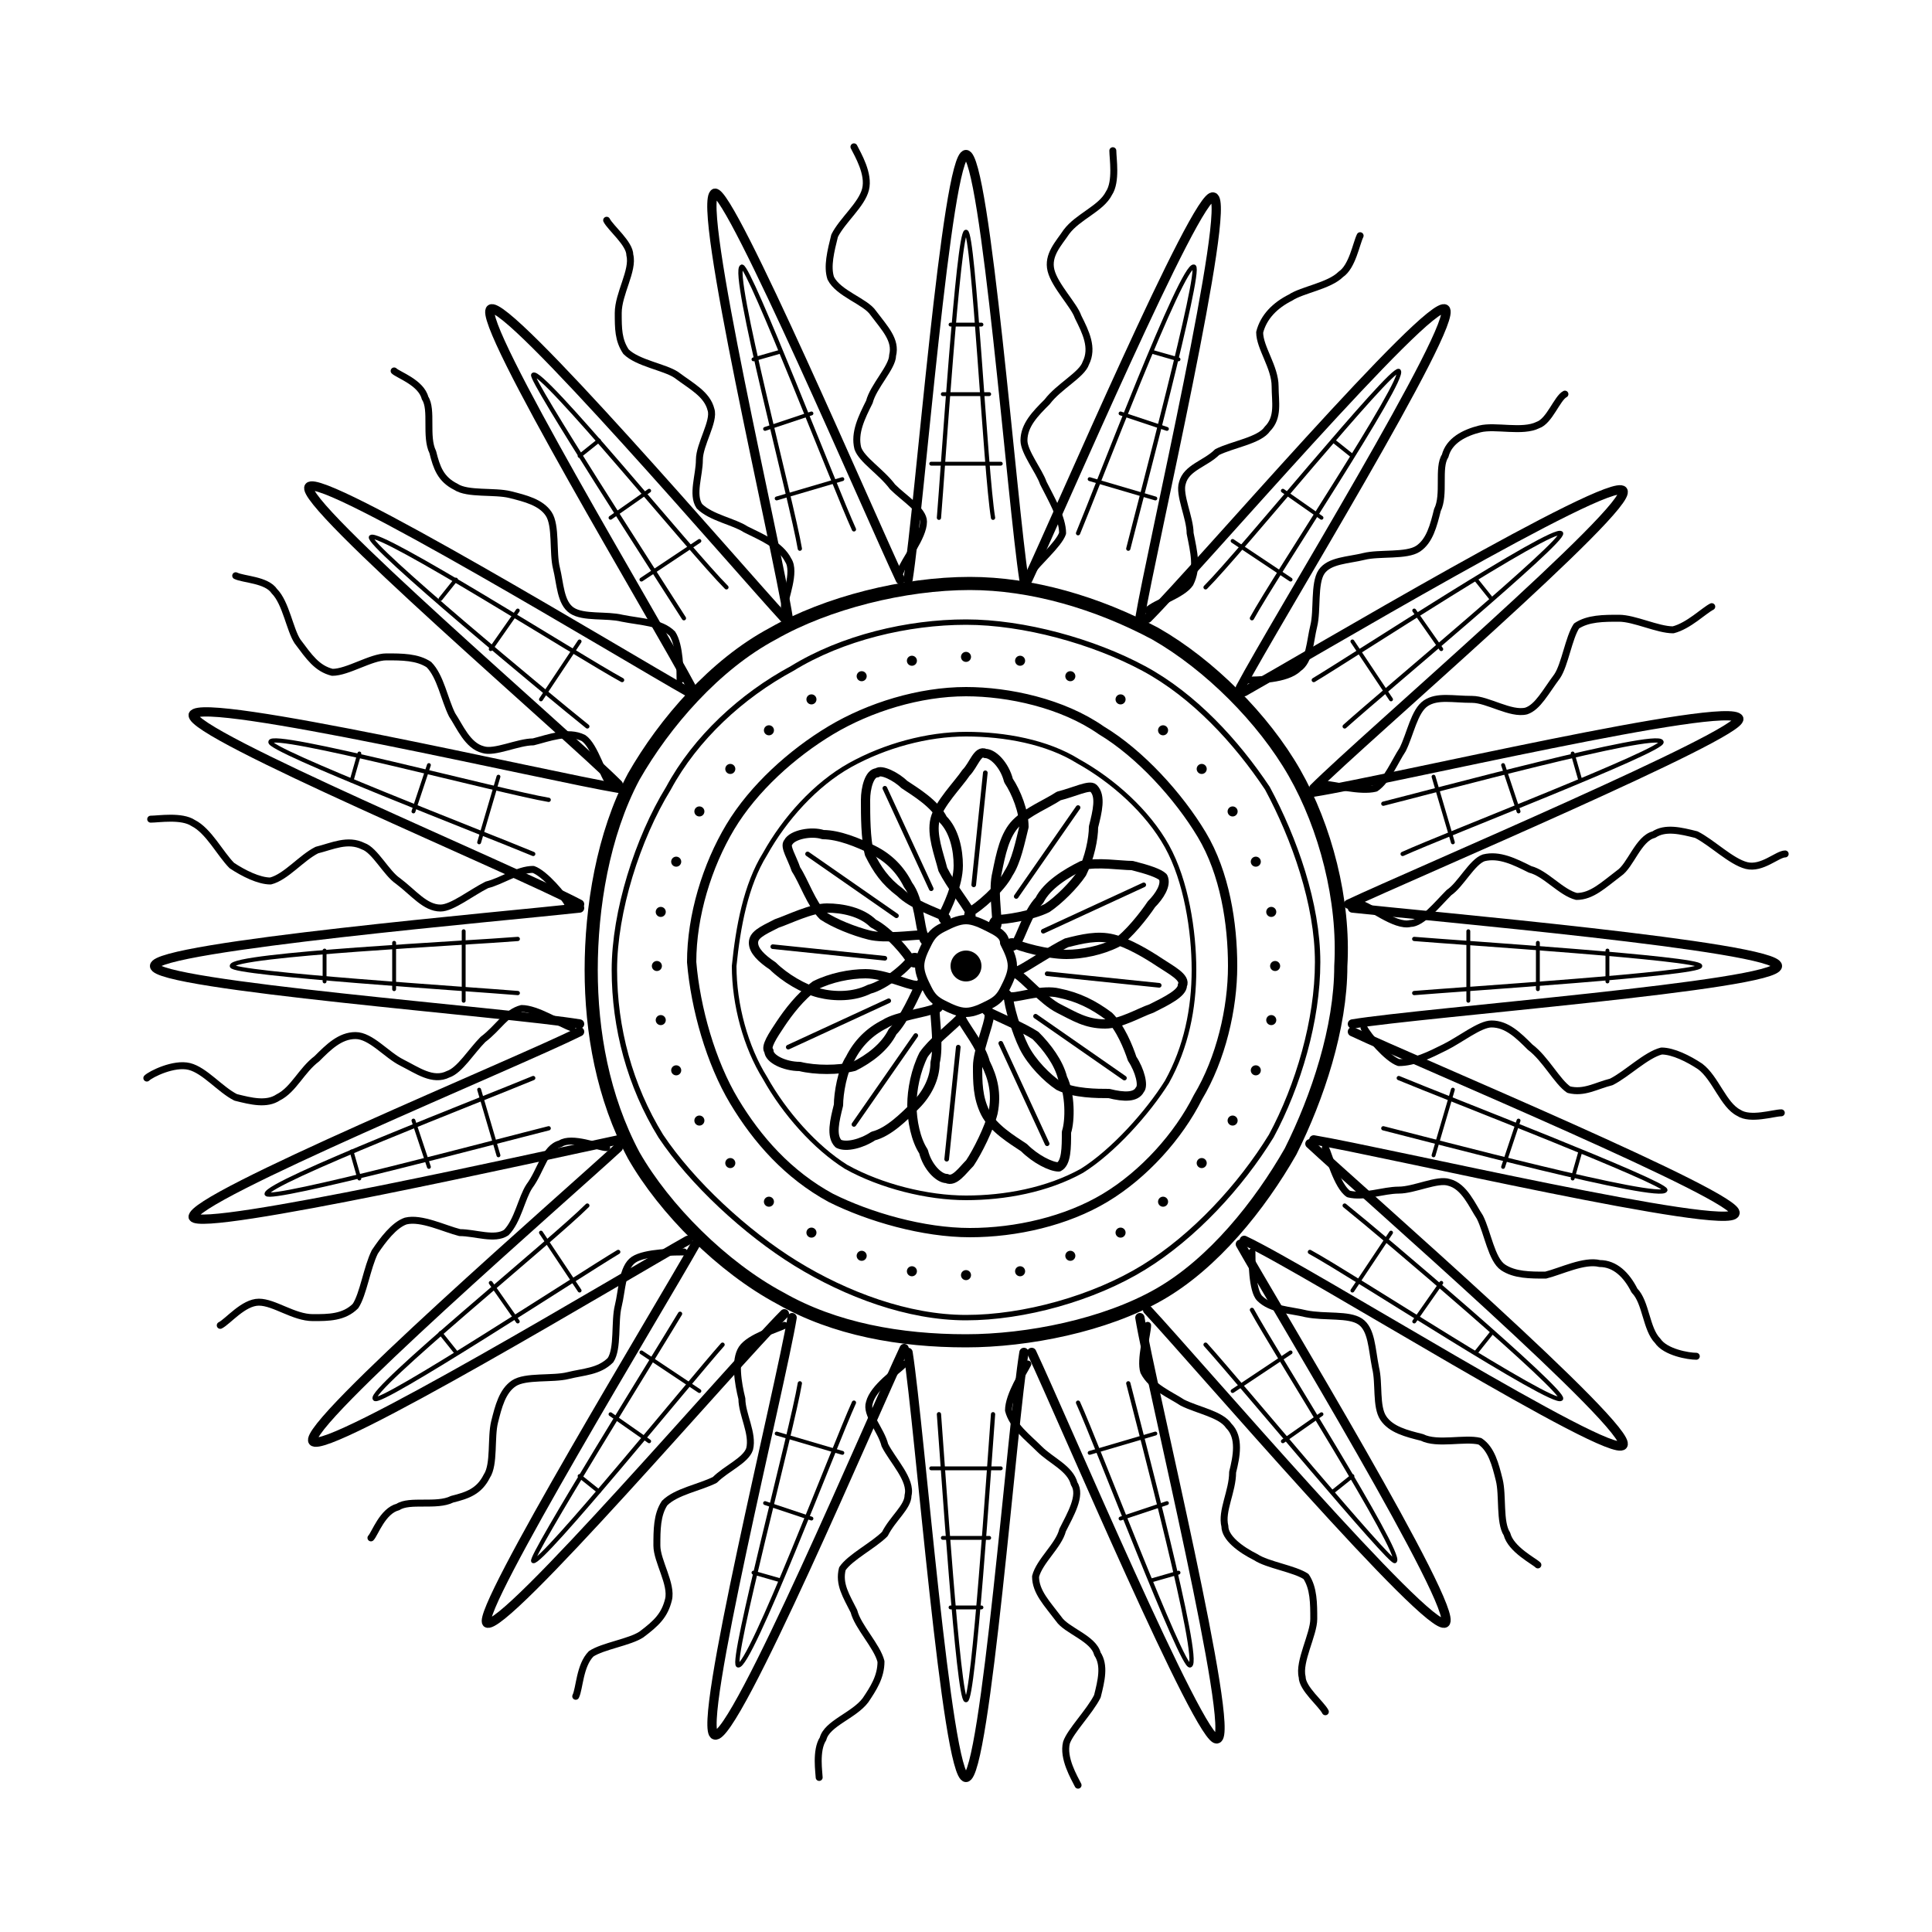
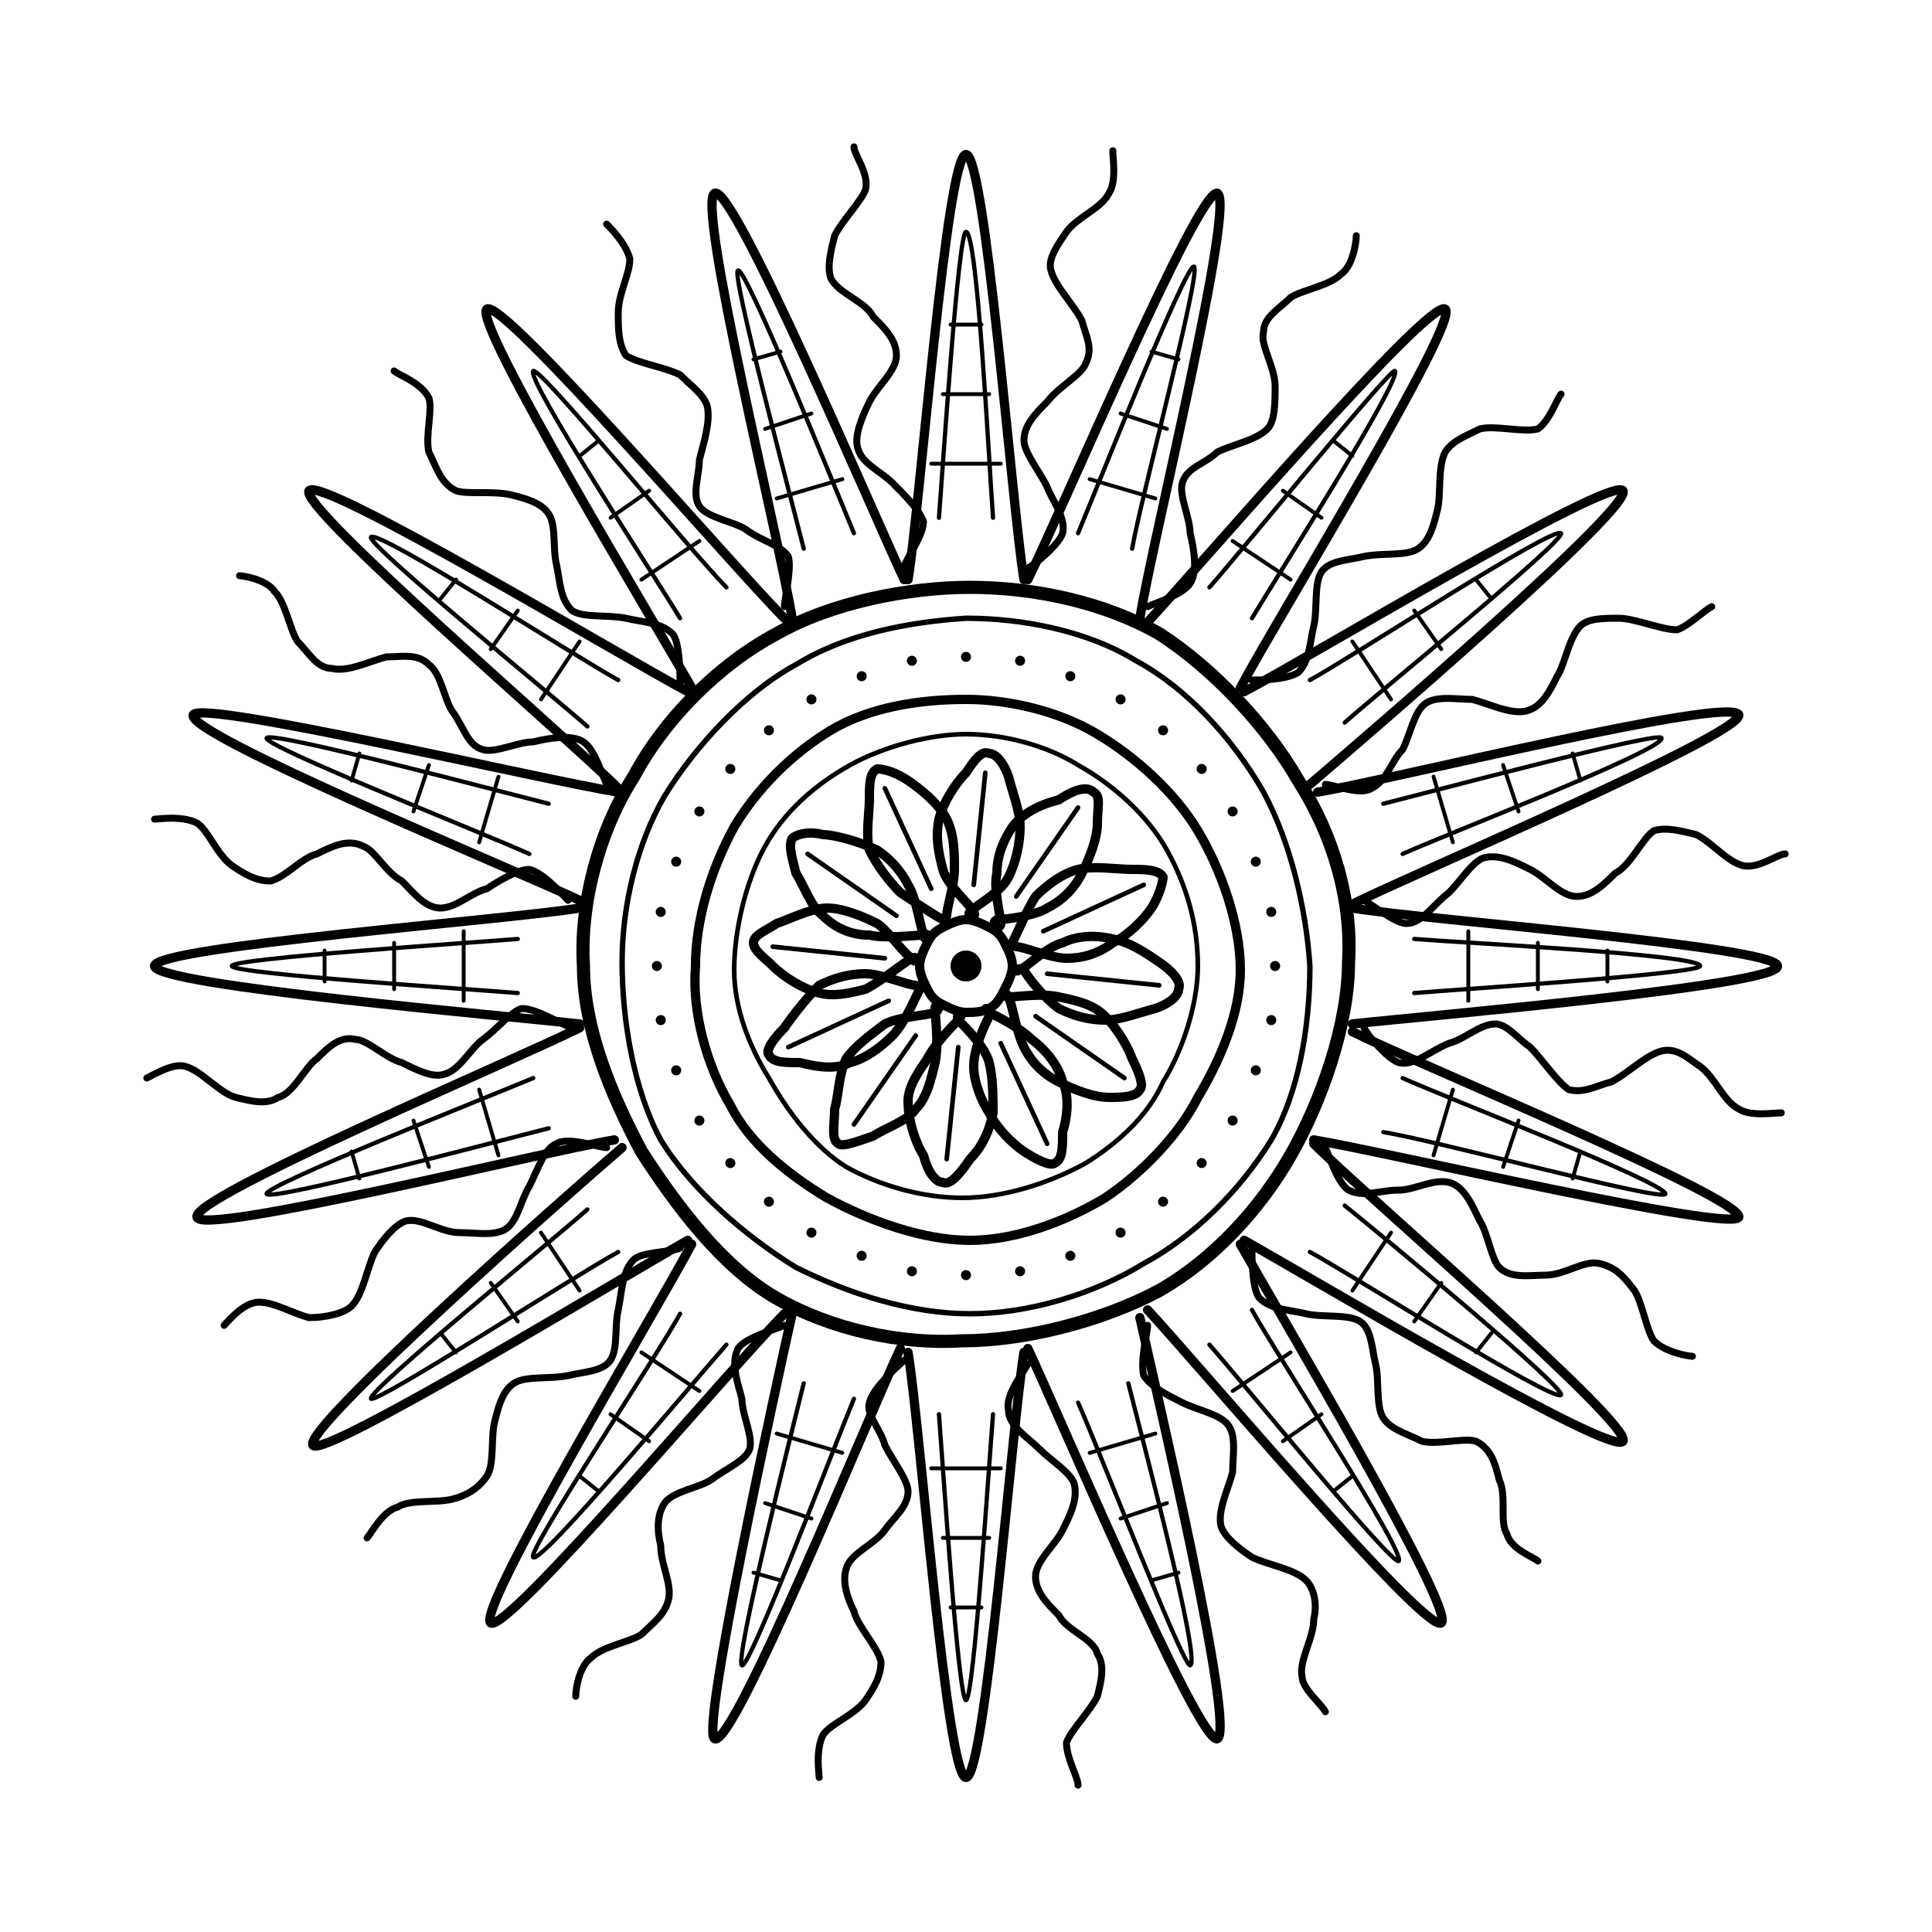
<svg xmlns="http://www.w3.org/2000/svg" viewBox="0 0 500 500" fill="none" stroke="currentColor" stroke-linecap="round" stroke-linejoin="round" aria-hidden="true" focusable="false">
-   <path d="M350 235C368 237 460 245 460 250C460 255 368 262 350 265" stroke-width="2.4" />
-   <path d="M366 243C378 244 440 248 440 250C440 252 378 256 366 257" stroke-width="1.1" />
+   <path d="M350 235C368 238 460 245 460 250C461 255 368 263 350 265" stroke-width="2.4" />
+   <path d="M366 243C378 244 440 247 440 250C440 252 378 256 366 257" stroke-width="1.1" />
  <line x1="380" y1="241" x2="380" y2="259" stroke-width="1" />
  <line x1="398" y1="244" x2="398" y2="256" stroke-width="1" />
  <line x1="416" y1="246" x2="416" y2="254" stroke-width="1" />
-   <path d="M353 266C354 268 359 274 362 275C366 275 370 273 374 271C378 269 383 265 386 265C390 265 393 268 396 271C400 274 403 280 406 282C410 283 413 281 417 280C421 278 426 273 430 272C433 272 437 274 440 276C444 279 446 286 450 288C453 290 459 288 461 288" stroke-width="1.8" />
-   <path d="M350 267C367 275 451 310 449 314C448 319 358 298 340 295" stroke-width="2.4" />
-   <path d="M362 279C374 284 431 306 431 308C430 311 370 295 358 292" stroke-width="1.1" />
+   <path d="M353 266C354 268 359 274 362 275C366 276 370 272 375 270C379 269 383 265 387 265C390 265 393 269 396 271C399 274 403 280 406 282C410 283 413 281 417 280C421 278 426 273 430 272C434 271 437 274 440 276C444 279 446 285 450 287C453 289 459 288 461 288" stroke-width="1.8" />
+   <path d="M350 267C366 275 451 310 450 315C448 319 358 298 340 295" stroke-width="2.4" />
+   <path d="M363 279C374 284 431 306 431 309C430 311 371 295 358 293" stroke-width="1.1" />
  <line x1="376" y1="282" x2="371" y2="299" stroke-width="1" />
  <line x1="393" y1="290" x2="389" y2="302" stroke-width="1" />
  <line x1="409" y1="298" x2="407" y2="305" stroke-width="1" />
-   <path d="M343 297C344 299 346 307 349 309C353 310 358 308 362 308C366 308 372 305 375 306C379 307 381 312 383 315C385 319 386 326 389 328C392 330 396 330 400 330C404 329 410 326 414 327C418 327 421 330 423 334C426 337 426 344 429 347C431 350 437 351 439 351" stroke-width="1.8" />
-   <path d="M339 296C353 309 423 370 420 374C417 378 339 329 322 321" stroke-width="2.4" />
-   <path d="M348 312C358 320 405 360 404 362C402 364 350 330 339 324" stroke-width="1.1" />
+   <path d="M343 297C344 299 346 306 349 308C353 310 357 308 362 308C366 308 371 305 375 306C379 307 381 312 383 316C385 319 386 326 388 328C391 331 396 330 400 330C405 330 410 326 414 327C418 328 420 330 423 334C425 337 426 344 428 347C431 350 437 351 438 351" stroke-width="1.8" />
+   <path d="M340 296C353 309 423 369 420 373C417 377 338 330 322 321" stroke-width="2.4" />
+   <path d="M348 312C358 320 405 359 404 361C402 363 350 330 339 324" stroke-width="1.1" />
  <line x1="360" y1="319" x2="350" y2="334" stroke-width="1" />
  <line x1="373" y1="332" x2="366" y2="342" stroke-width="1" />
  <line x1="386" y1="345" x2="382" y2="350" stroke-width="1" />
-   <path d="M324 324C324 326 324 334 326 336C329 339 334 339 338 340C343 341 349 340 352 342C355 344 355 349 356 354C357 358 356 364 358 367C360 370 364 371 368 372C372 374 379 372 383 373C386 375 387 379 388 383C389 387 388 394 390 397C391 401 397 404 398 405" stroke-width="1.8" />
-   <path d="M321 322C330 338 378 417 374 420C370 423 310 353 297 339" stroke-width="2.4" />
-   <path d="M324 339C330 350 363 402 361 404C360 405 321 358 312 348" stroke-width="1.1" />
+   <path d="M324 323C324 325 324 334 326 336C329 339 334 339 338 340C342 341 349 340 352 342C355 344 355 349 356 353C357 357 356 364 358 367C360 370 364 371 368 373C372 374 379 372 382 373C386 375 387 379 388 383C390 387 388 394 390 397C391 401 397 403 398 404" stroke-width="1.8" />
+   <path d="M321 322C330 338 377 417 373 420C369 423 310 353 297 339" stroke-width="2.4" />
+   <path d="M324 339C330 350 364 402 362 404C360 405 321 357 313 348" stroke-width="1.1" />
  <line x1="334" y1="350" x2="319" y2="360" stroke-width="1" />
  <line x1="342" y1="366" x2="332" y2="373" stroke-width="1" />
  <line x1="350" y1="382" x2="345" y2="386" stroke-width="1" />
-   <path d="M297 343C297 345 295 352 296 355C298 359 303 361 306 363C310 365 316 366 318 369C321 372 320 377 319 381C319 386 316 391 317 395C317 398 321 401 325 403C328 405 335 406 338 408C340 411 340 415 340 419C340 423 336 430 337 434C337 437 342 441 343 443" stroke-width="1.8" />
-   <path d="M295 341C298 359 320 449 315 450C311 452 275 367 267 350" stroke-width="2.4" />
-   <path d="M292 358C295 370 311 430 308 431C306 432 284 374 279 363" stroke-width="1.1" />
+   <path d="M297 343C297 345 295 352 296 356C298 359 302 361 306 363C310 365 316 366 318 369C320 372 319 377 319 381C318 385 315 391 316 395C317 398 321 401 324 403C328 405 335 406 338 409C340 411 341 415 340 419C340 424 336 430 337 434C337 437 342 441 343 443" stroke-width="1.8" />
+   <path d="M295 341C299 359 320 448 315 450C310 451 274 366 266 349" stroke-width="2.4" />
+   <path d="M292 358C295 370 311 430 308 431C306 431 284 374 279 363" stroke-width="1.1" />
  <line x1="299" y1="371" x2="282" y2="376" stroke-width="1" />
  <line x1="302" y1="389" x2="290" y2="393" stroke-width="1" />
  <line x1="305" y1="407" x2="298" y2="409" stroke-width="1" />
-   <path d="M266 353C265 355 261 361 261 365C262 369 266 372 269 375C272 378 277 380 278 384C280 387 277 392 275 396C274 400 269 404 268 408C268 412 271 415 274 419C276 422 283 424 284 428C286 431 285 435 284 439C282 443 277 448 276 451C275 455 278 460 279 462" stroke-width="1.8" />
-   <path d="M265 350C262 368 255 460 250 460C245 460 238 369 235 350" stroke-width="2.4" />
-   <path d="M257 366C256 379 252 440 250 440C248 440 244 379 243 366" stroke-width="1.1" />
+   <path d="M266 353C265 355 260 361 261 365C261 369 266 372 269 375C272 378 277 381 278 384C279 388 277 392 275 396C273 400 268 404 268 408C268 412 271 415 274 418C276 422 283 424 284 428C286 431 285 435 284 439C282 443 277 448 276 451C276 455 279 460 279 462" stroke-width="1.8" />
+   <path d="M265 350C262 368 255 460 250 460C245 460 238 368 235 350" stroke-width="2.4" />
+   <path d="M257 366C256 378 252 440 250 440C248 440 244 379 243 366" stroke-width="1.1" />
  <line x1="259" y1="380" x2="241" y2="380" stroke-width="1" />
  <line x1="256" y1="398" x2="244" y2="398" stroke-width="1" />
  <line x1="254" y1="416" x2="246" y2="416" stroke-width="1" />
-   <path d="M234 353C232 355 226 359 225 363C224 366 228 370 229 374C231 378 236 383 235 387C235 390 231 393 229 397C226 400 220 403 218 406C217 410 219 413 221 417C222 421 227 426 228 430C228 434 226 437 224 440C221 444 214 446 213 450C211 453 212 459 212 460" stroke-width="1.8" />
-   <path d="M234 349C226 366 190 451 185 449C180 448 202 359 205 341" stroke-width="2.4" />
-   <path d="M221 363C216 374 194 432 191 431C189 430 205 370 207 358" stroke-width="1.1" />
+   <path d="M234 352C232 354 226 359 225 363C224 366 228 370 229 374C231 378 235 383 235 386C235 390 231 393 229 396C226 400 220 402 219 406C218 409 219 413 221 417C222 421 227 426 228 430C228 434 226 437 224 440C221 444 215 446 213 449C211 453 212 459 212 460" stroke-width="1.8" />
+   <path d="M233 349C225 366 190 452 185 450C181 449 201 358 205 340" stroke-width="2.4" />
+   <path d="M221 362C216 374 194 432 192 431C190 430 205 370 208 358" stroke-width="1.1" />
  <line x1="218" y1="376" x2="201" y2="371" stroke-width="1" />
  <line x1="210" y1="393" x2="198" y2="389" stroke-width="1" />
  <line x1="202" y1="409" x2="195" y2="407" stroke-width="1" />
-   <path d="M203 343C201 344 194 346 192 349C190 352 191 358 192 362C192 366 195 371 194 375C193 378 188 380 185 383C181 385 175 386 172 389C170 392 170 396 170 400C170 404 174 410 173 414C172 418 170 420 166 423C163 425 156 426 153 428C150 431 150 437 149 439" stroke-width="1.8" />
-   <path d="M203 340C190 353 130 423 126 420C123 417 171 338 180 322" stroke-width="2.4" />
-   <path d="M187 348C179 357 140 405 138 404C137 403 170 350 176 340" stroke-width="1.1" />
+   <path d="M203 343C201 344 193 346 191 349C189 353 191 358 192 362C192 366 195 372 194 375C193 378 188 380 184 383C181 385 174 386 172 389C170 392 170 396 171 400C171 405 174 410 173 414C172 418 169 420 166 423C163 425 156 426 153 429C150 431 149 437 149 439" stroke-width="1.8" />
+   <path d="M203 340C190 353 131 423 127 420C123 417 170 339 179 322" stroke-width="2.4" />
+   <path d="M188 348C180 357 140 405 138 403C136 402 170 351 176 340" stroke-width="1.1" />
  <line x1="181" y1="360" x2="166" y2="350" stroke-width="1" />
  <line x1="168" y1="373" x2="158" y2="366" stroke-width="1" />
  <line x1="155" y1="386" x2="150" y2="382" stroke-width="1" />
-   <path d="M177 324C175 324 167 324 164 326C161 328 161 334 160 338C159 342 160 349 158 352C155 355 151 355 147 356C143 357 136 356 133 358C130 360 129 364 128 368C127 372 128 379 126 382C124 386 121 387 117 388C113 390 106 388 103 390C99 391 97 397 96 398" stroke-width="1.8" />
-   <path d="M178 321C162 330 84 377 81 373C78 369 147 309 160 297" stroke-width="2.4" />
-   <path d="M160 324C150 330 98 364 97 362C95 360 143 321 152 312" stroke-width="1.1" />
+   <path d="M176 323C174 324 166 324 164 326C161 329 161 334 160 339C159 343 160 349 158 352C156 355 151 355 147 356C142 357 136 356 133 358C130 360 129 364 128 368C127 372 128 379 126 382C124 385 121 387 117 388C113 389 106 388 103 390C99 391 96 397 95 398" stroke-width="1.8" />
+   <path d="M178 321C162 330 83 378 81 374C78 370 147 309 161 297" stroke-width="2.4" />
+   <path d="M160 324C149 330 98 363 96 362C95 360 143 321 152 313" stroke-width="1.1" />
  <line x1="150" y1="334" x2="140" y2="319" stroke-width="1" />
  <line x1="134" y1="342" x2="127" y2="332" stroke-width="1" />
  <line x1="118" y1="350" x2="114" y2="345" stroke-width="1" />
-   <path d="M157 297C155 297 148 294 145 296C141 297 140 303 137 307C135 310 134 316 131 319C128 321 123 319 119 319C115 318 109 315 105 316C102 317 99 321 97 324C95 328 94 335 92 338C89 341 85 341 81 341C76 341 71 337 67 337C63 337 59 342 57 343" stroke-width="1.8" />
-   <path d="M160 295C141 299 52 319 50 315C49 310 134 275 150 267" stroke-width="2.4" />
-   <path d="M142 292C130 295 70 311 69 309C69 306 126 284 138 279" stroke-width="1.1" />
+   <path d="M157 297C155 297 147 294 144 296C141 297 139 303 137 307C135 310 134 316 131 318C128 320 123 319 119 319C114 319 109 315 105 316C102 317 99 321 97 324C95 328 94 335 91 338C89 340 84 341 80 341C76 340 71 337 67 337C63 337 59 342 58 343" stroke-width="1.8" />
+   <path d="M159 295C141 298 52 320 51 315C49 310 134 274 150 266" stroke-width="2.4" />
+   <path d="M142 292C130 295 70 311 69 309C68 307 126 284 138 279" stroke-width="1.1" />
  <line x1="129" y1="299" x2="124" y2="282" stroke-width="1" />
  <line x1="111" y1="302" x2="107" y2="290" stroke-width="1" />
  <line x1="93" y1="305" x2="91" y2="298" stroke-width="1" />
-   <path d="M148 266C145 265 139 261 135 261C131 262 129 266 125 269C122 272 119 277 116 278C112 280 108 277 104 275C100 273 96 268 92 268C88 268 85 271 82 274C78 277 76 282 72 284C69 286 65 285 61 284C57 282 53 277 49 276C45 275 39 278 38 279" stroke-width="1.8" />
-   <path d="M150 265C132 262 40 255 40 250C40 245 132 237 150 235" stroke-width="2.4" />
-   <path d="M134 257C122 256 60 252 60 250C60 247 122 244 134 243" stroke-width="1.1" />
+   <path d="M148 266C145 265 139 261 135 261C132 262 129 266 125 269C122 271 119 277 115 278C112 279 108 277 104 275C100 274 95 269 92 269C88 268 85 271 82 274C79 276 76 283 72 284C69 286 65 285 61 284C57 283 52 277 48 276C45 275 40 278 38 279" stroke-width="1.8" />
+   <path d="M150 265C132 263 40 255 40 250C40 245 132 238 150 235" stroke-width="2.4" />
+   <path d="M134 257C122 256 60 252 60 250C60 248 122 244 134 243" stroke-width="1.1" />
  <line x1="120" y1="259" x2="120" y2="241" stroke-width="1" />
  <line x1="102" y1="256" x2="102" y2="244" stroke-width="1" />
  <line x1="84" y1="254" x2="84" y2="246" stroke-width="1" />
-   <path d="M147 234C146 232 141 226 138 225C134 225 130 228 126 229C122 231 117 235 114 235C110 235 107 231 103 228C100 226 97 220 94 219C90 217 86 219 82 220C78 222 74 227 70 228C67 228 63 226 60 224C57 221 54 215 50 213C47 211 41 212 39 212" stroke-width="1.8" />
-   <path d="M150 234C133 225 49 190 50 185C52 180 142 201 160 204" stroke-width="2.4" />
-   <path d="M138 221C126 216 69 194 70 192C70 189 130 205 142 207" stroke-width="1.1" />
+   <path d="M147 233C146 232 141 226 137 225C134 225 129 228 126 230C122 231 118 235 114 235C110 235 107 231 104 228C100 226 97 220 94 219C90 217 86 219 82 221C78 222 74 227 70 228C66 228 63 226 60 224C56 221 54 215 51 213C47 211 41 212 40 212" stroke-width="1.8" />
+   <path d="M150 233C133 225 48 190 50 185C52 181 141 202 160 205" stroke-width="2.4" />
+   <path d="M137 221C126 216 68 193 69 191C70 189 130 205 142 208" stroke-width="1.1" />
  <line x1="124" y1="218" x2="129" y2="201" stroke-width="1" />
  <line x1="107" y1="210" x2="111" y2="198" stroke-width="1" />
  <line x1="91" y1="202" x2="93" y2="195" stroke-width="1" />
-   <path d="M158 203C156 201 154 193 151 191C147 189 142 191 138 192C134 192 128 195 125 194C121 193 119 188 117 185C115 181 114 175 111 172C108 170 104 170 100 170C96 170 90 174 86 174C82 173 80 170 77 166C75 163 74 156 71 153C69 150 63 150 61 149" stroke-width="1.8" />
-   <path d="M160 203C147 190 77 130 80 126C83 122 162 170 178 179" stroke-width="2.4" />
-   <path d="M152 188C142 180 95 141 96 139C98 137 150 170 161 176" stroke-width="1.1" />
+   <path d="M157 203C156 201 154 194 151 192C148 190 142 191 138 192C134 192 128 195 125 194C121 193 120 188 117 184C115 181 114 174 111 172C108 169 104 170 100 170C96 171 90 174 86 173C82 173 80 169 77 166C75 163 74 156 71 153C69 150 63 149 62 149" stroke-width="1.8" />
+   <path d="M160 204C147 191 77 131 80 127C83 123 161 170 178 179" stroke-width="2.4" />
+   <path d="M152 188C143 180 95 141 96 139C98 137 149 170 160 176" stroke-width="1.1" />
  <line x1="140" y1="181" x2="150" y2="166" stroke-width="1" />
  <line x1="127" y1="168" x2="134" y2="158" stroke-width="1" />
  <line x1="114" y1="155" x2="118" y2="150" stroke-width="1" />
-   <path d="M176 176C176 174 176 167 174 164C171 161 166 161 161 160C157 159 151 160 148 158C145 156 145 151 144 147C143 143 144 136 142 133C140 130 136 129 132 128C128 127 121 128 118 126C114 124 113 121 112 117C110 113 112 106 110 103C109 99 103 97 102 96" stroke-width="1.8" />
-   <path d="M179 178C170 161 123 83 127 80C131 77 191 147 203 160" stroke-width="2.4" />
-   <path d="M177 160C170 149 137 98 138 97C140 95 179 143 188 152" stroke-width="1.1" />
+   <path d="M176 177C176 175 176 166 174 164C171 161 166 161 162 160C157 159 151 160 148 158C145 155 145 151 144 146C143 142 144 136 142 133C140 130 136 129 132 128C127 127 121 128 118 127C114 125 113 121 111 117C110 113 112 106 111 103C109 99 103 97 102 96" stroke-width="1.8" />
+   <path d="M179 178C170 162 122 83 126 80C130 77 190 147 203 160" stroke-width="2.4" />
+   <path d="M176 160C170 150 136 98 138 96C140 95 179 143 188 152" stroke-width="1.1" />
  <line x1="166" y1="150" x2="181" y2="140" stroke-width="1" />
  <line x1="158" y1="134" x2="168" y2="127" stroke-width="1" />
  <line x1="150" y1="118" x2="155" y2="114" stroke-width="1" />
-   <path d="M203 157C203 155 206 148 204 145C202 141 197 139 193 137C190 135 184 134 181 131C179 128 181 123 181 119C181 115 185 109 184 106C183 102 179 100 175 97C172 95 165 94 162 91C160 88 160 85 160 81C160 76 164 70 163 66C163 63 158 59 157 57" stroke-width="1.8" />
-   <path d="M204 160C201 141 180 52 185 50C189 49 225 133 233 150" stroke-width="2.4" />
-   <path d="M207 142C205 130 189 70 192 69C194 69 216 126 221 137" stroke-width="1.1" />
+   <path d="M203 157C203 155 205 147 204 144C202 141 197 140 193 137C190 135 183 134 181 131C179 128 181 123 181 119C182 115 184 109 183 105C182 102 179 100 176 97C172 95 165 94 162 92C160 89 160 85 160 81C160 76 163 71 163 67C162 63 158 59 157 58" stroke-width="1.8" />
+   <path d="M205 160C202 141 180 52 185 50C190 48 226 133 234 150" stroke-width="2.4" />
+   <path d="M208 142C205 130 189 70 191 70C193 69 216 126 221 138" stroke-width="1.1" />
  <line x1="201" y1="129" x2="218" y2="124" stroke-width="1" />
  <line x1="198" y1="111" x2="210" y2="107" stroke-width="1" />
  <line x1="195" y1="93" x2="202" y2="91" stroke-width="1" />
-   <path d="M233 148C234 145 239 139 239 135C239 132 234 129 231 126C228 122 223 119 222 116C221 112 223 108 225 104C226 100 231 95 231 92C232 88 229 85 226 81C224 78 217 76 215 72C214 69 215 65 216 61C218 57 223 53 224 49C225 45 222 40 221 38" stroke-width="1.8" />
-   <path d="M235 150C238 131 245 40 250 40C255 40 262 131 265 150" stroke-width="2.4" />
-   <path d="M243 134C244 122 248 60 250 60C252 60 255 122 257 134" stroke-width="1.1" />
+   <path d="M234 147C234 145 239 139 239 135C238 132 234 128 231 125C228 122 223 120 222 116C221 113 223 108 225 104C227 100 232 96 232 92C232 88 229 85 226 82C224 78 217 76 215 72C214 69 215 65 216 61C218 57 223 52 224 49C225 45 221 40 221 38" stroke-width="1.8" />
+   <path d="M235 150C238 132 245 40 250 40C255 40 262 132 265 150" stroke-width="2.4" />
+   <path d="M243 134C244 121 248 60 250 60C253 60 256 121 257 134" stroke-width="1.1" />
  <line x1="241" y1="120" x2="259" y2="120" stroke-width="1" />
  <line x1="244" y1="102" x2="256" y2="102" stroke-width="1" />
  <line x1="246" y1="84" x2="254" y2="84" stroke-width="1" />
-   <path d="M267 148C268 146 274 141 275 138C275 134 272 129 270 125C269 122 265 117 265 114C265 110 268 107 271 104C274 100 280 97 281 94C283 90 281 86 279 82C278 79 273 74 272 70C271 66 274 63 276 60C279 56 285 54 287 50C289 47 288 41 288 39" stroke-width="1.8" />
-   <path d="M266 150C274 133 310 49 314 51C319 52 298 142 295 160" stroke-width="2.4" />
-   <path d="M279 138C284 126 306 68 309 69C311 70 295 130 292 142" stroke-width="1.1" />
+   <path d="M266 147C268 146 274 141 275 138C276 134 272 129 271 126C269 122 265 117 265 114C265 110 268 107 271 104C274 100 280 97 281 94C283 90 281 87 280 83C278 79 273 74 272 70C271 67 274 63 276 60C279 56 285 54 287 50C289 47 288 41 288 39" stroke-width="1.8" />
+   <path d="M266 150C274 134 310 49 315 50C320 52 298 141 295 160" stroke-width="2.4" />
+   <path d="M279 138C284 126 307 68 309 69C311 70 295 130 293 142" stroke-width="1.1" />
  <line x1="282" y1="124" x2="299" y2="129" stroke-width="1" />
  <line x1="290" y1="107" x2="302" y2="111" stroke-width="1" />
  <line x1="298" y1="91" x2="305" y2="93" stroke-width="1" />
-   <path d="M297 158C299 156 306 154 308 151C310 147 309 143 308 138C308 134 305 128 306 125C307 121 312 120 315 117C319 115 326 114 328 111C331 108 330 104 330 100C330 95 326 90 326 86C327 82 330 79 334 77C337 75 344 74 347 71C350 69 351 63 352 61" stroke-width="1.8" />
-   <path d="M297 160C310 147 370 77 374 80C378 83 330 161 321 178" stroke-width="2.4" />
-   <path d="M312 152C321 143 360 95 362 96C364 98 330 149 324 160" stroke-width="1.1" />
+   <path d="M297 157C299 156 306 154 308 151C310 148 309 142 308 138C308 134 305 128 306 125C307 121 312 120 315 117C319 115 325 114 328 111C330 109 330 104 330 100C330 95 326 89 327 86C327 82 331 80 334 77C337 75 344 74 347 71C350 69 351 63 351 61" stroke-width="1.8" />
+   <path d="M297 161C310 147 370 77 374 80C378 83 330 161 321 178" stroke-width="2.4" />
+   <path d="M313 152C321 143 360 95 361 96C363 98 330 150 324 160" stroke-width="1.1" />
  <line x1="319" y1="140" x2="334" y2="150" stroke-width="1" />
  <line x1="332" y1="127" x2="342" y2="134" stroke-width="1" />
  <line x1="345" y1="114" x2="350" y2="118" stroke-width="1" />
-   <path d="M323 176C325 176 333 176 336 173C339 171 339 166 340 162C341 158 340 151 342 148C344 145 349 145 353 144C357 143 364 144 367 142C370 140 371 136 372 132C374 128 372 121 374 118C375 114 379 112 383 111C387 110 394 112 398 110C401 109 403 103 405 102" stroke-width="1.8" />
-   <path d="M322 179C338 170 417 123 420 127C423 131 353 191 340 204" stroke-width="2.4" />
-   <path d="M340 176C350 170 402 136 404 138C405 140 358 179 348 188" stroke-width="1.1" />
+   <path d="M324 176C326 176 333 176 336 174C339 171 339 166 340 162C341 158 340 151 342 148C344 145 349 145 353 144C358 143 364 144 367 142C370 140 371 136 372 132C373 128 372 121 374 117C376 114 379 113 383 111C387 110 394 112 398 111C401 109 403 103 404 102" stroke-width="1.8" />
+   <path d="M322 179C339 170 417 123 420 127C423 131 353 191 339 203" stroke-width="2.4" />
+   <path d="M339 176C350 170 402 136 404 138C405 140 357 179 348 187" stroke-width="1.1" />
  <line x1="350" y1="166" x2="360" y2="181" stroke-width="1" />
  <line x1="366" y1="158" x2="373" y2="168" stroke-width="1" />
  <line x1="382" y1="150" x2="386" y2="155" stroke-width="1" />
-   <path d="M343 203C345 203 352 205 356 204C359 202 361 197 363 194C365 190 366 184 369 182C372 180 376 181 381 181C385 181 391 185 395 184C398 183 400 179 403 175C405 172 406 165 408 162C411 160 415 160 419 160C423 160 429 163 433 163C437 162 441 158 443 157" stroke-width="1.8" />
-   <path d="M340 205C359 202 448 181 450 186C451 190 366 226 349 234" stroke-width="2.4" />
-   <path d="M358 208C370 205 429 189 430 192C431 194 374 216 363 221" stroke-width="1.1" />
+   <path d="M343 203C345 203 352 206 355 204C359 202 360 197 363 194C365 190 366 184 369 182C372 180 377 181 381 181C385 182 391 185 395 184C399 183 401 179 403 175C405 172 406 165 409 162C411 160 415 160 419 160C423 160 430 163 434 163C437 162 441 158 443 157" stroke-width="1.8" />
+   <path d="M341 205C359 202 448 180 450 185C451 190 366 226 350 234" stroke-width="2.4" />
+   <path d="M358 208C370 205 430 189 430 191C431 194 374 216 363 221" stroke-width="1.1" />
  <line x1="371" y1="201" x2="376" y2="218" stroke-width="1" />
  <line x1="389" y1="198" x2="393" y2="210" stroke-width="1" />
  <line x1="407" y1="195" x2="409" y2="202" stroke-width="1" />
-   <path d="M352 234C354 234 361 240 365 239C368 239 372 234 375 231C378 229 381 223 384 222C388 221 392 223 396 225C400 226 404 231 408 232C412 232 415 229 419 226C422 224 424 217 428 216C431 214 435 215 439 216C443 218 448 223 452 224C456 225 460 221 462 221" stroke-width="1.8" />
-   <path d="M347 250C347 266 341 284 334 298C326 312 314 327 300 335C286 343 266 347 250 347C233 347 216 344 202 336C187 328 172 313 164 299C156 284 153 267 153 251C153 235 156 216 164 201C172 187 185 172 200 164C214 156 234 151 251 151C267 151 284 156 299 164C313 172 327 186 335 200C343 214 348 233 347 250Z" stroke-width="3.4" />
-   <path d="M341 249C341 264 336 281 329 294C321 307 309 320 296 328C283 336 265 341 250 341C235 341 219 335 206 327C193 319 179 306 171 294C163 281 159 266 159 251C159 236 165 217 173 204C180 191 192 180 205 173C218 165 235 161 250 161C265 161 283 166 296 173C309 180 320 192 328 204C335 217 341 234 341 249Z" stroke-width="1.4" />
-   <path d="M319 250C319 261 316 274 310 284C305 294 296 304 286 310C276 316 263 319 251 319C239 319 225 315 215 310C204 304 196 295 190 285C184 275 180 261 179 249C179 237 183 224 189 214C195 204 205 195 215 189C225 183 238 179 250 179C261 179 275 182 285 189C295 195 305 206 311 216C317 226 319 239 319 250Z" stroke-width="2.4" />
-   <path d="M309 251C309 261 307 271 302 280C297 288 288 298 280 303C271 308 260 310 250 310C240 310 228 307 219 302C211 297 203 288 198 279C193 271 190 260 190 250C191 240 193 229 198 221C203 212 211 203 220 198C229 193 240 190 250 190C260 190 271 192 279 197C288 202 297 210 302 219C307 228 309 241 309 251Z" stroke-width="1.2" />
+   <path d="M353 233C355 234 361 239 364 239C368 239 371 234 375 231C378 228 381 223 384 222C388 221 392 223 396 225C400 227 404 232 408 232C412 232 415 229 418 226C422 224 425 217 428 215C431 214 435 215 439 216C443 218 447 223 451 224C455 225 460 221 462 221" stroke-width="1.8" />
+   <path d="M349 249C349 265 342 285 334 299C326 313 314 326 300 334C285 342 265 347 249 347C233 348 215 344 201 336C187 328 175 312 166 298C158 283 151 266 151 250C150 234 155 215 164 201C172 186 186 172 201 164C215 156 235 152 251 152C268 152 286 156 300 164C314 173 328 188 336 202C345 216 350 233 349 249Z" stroke-width="3.4" />
+   <path d="M339 250C339 266 336 283 329 295C321 308 309 320 296 327C283 335 266 340 251 340C236 340 220 335 206 328C193 320 179 308 171 295C164 282 161 264 161 249C161 234 165 218 172 206C180 193 193 179 206 172C219 164 235 161 250 160C264 160 281 163 294 171C307 178 319 191 327 205C334 218 338 235 339 250Z" stroke-width="1.4" />
+   <path d="M321 251C321 262 316 274 310 284C305 294 295 304 286 310C276 316 263 321 251 321C239 321 225 316 214 310C204 304 194 296 189 286C183 276 179 262 180 250C180 238 184 225 190 214C196 204 205 195 215 189C225 183 238 181 250 181C261 181 274 184 284 190C294 196 304 205 310 215C316 225 321 239 321 251Z" stroke-width="2.4" />
+   <path d="M310 250C310 260 306 272 301 280C297 289 289 296 281 301C272 306 260 310 249 310C239 310 228 307 219 302C211 297 204 288 199 279C194 271 190 261 190 251C190 241 193 228 198 219C203 210 211 203 220 198C229 193 241 190 250 190C260 190 271 193 279 198C288 203 297 211 302 220C307 229 310 239 310 250Z" stroke-width="1.2" />
  <path d="M330 250h0M329 264h0M325 277h0M319 290h0M311 301h0M301 311h0M290 319h0M277 325h0M264 329h0M250 330h0M236 329h0M223 325h0M210 319h0M199 311h0M189 301h0M181 290h0M175 277h0M171 264h0M170 250h0M171 236h0M175 223h0M181 210h0M189 199h0M199 189h0M210 181h0M223 175h0M236 171h0M250 170h0M264 171h0M277 175h0M290 181h0M301 189h0M311 199h0M319 210h0M325 223h0M329 236h0" stroke-width="2.6" />
-   <path d="M264 251C266 250 272 246 276 244C280 243 284 242 288 243C292 244 297 247 300 249C303 251 307 253 306 255C306 257 302 259 298 261C295 262 290 265 286 265C281 265 278 263 274 261C270 259 265 253 263 252C262 250 262 252 264 251Z" stroke-width="2.4" />
+   <path d="M264 251C266 250 271 245 275 244C279 242 284 242 288 243C293 244 297 247 300 249C303 251 306 254 305 256C305 258 302 260 299 261C295 262 290 264 286 264C282 264 278 263 274 261C270 258 266 253 265 251C263 250 262 252 264 251Z" stroke-width="2.4" />
  <line x1="271" y1="252" x2="300" y2="255" stroke-width="1.2" />
-   <path d="M262 258C264 258 270 256 274 257C279 258 283 260 287 263C290 266 292 271 293 274C295 277 296 281 295 282C294 284 291 284 287 283C284 283 278 283 274 281C271 279 267 275 265 271C263 267 261 260 261 258C260 256 259 258 262 258Z" stroke-width="2.4" />
+   <path d="M261 258C263 258 270 257 274 258C279 259 283 260 286 263C289 266 292 271 293 274C295 278 296 281 295 282C294 284 290 284 287 284C283 284 278 282 274 280C270 278 267 275 265 271C263 267 262 260 261 258C260 256 259 258 261 258Z" stroke-width="2.4" />
  <line x1="268" y1="263" x2="291" y2="279" stroke-width="1.2" />
-   <path d="M256 262C258 263 265 266 268 268C271 271 274 275 275 279C277 283 277 290 276 293C276 297 276 301 274 302C272 302 268 300 265 297C262 295 257 292 255 288C253 284 253 280 253 276C253 272 256 265 256 263C256 260 254 261 256 262Z" stroke-width="2.4" />
+   <path d="M256 262C258 263 264 266 267 269C271 272 274 276 275 280C277 284 276 290 275 293C275 297 275 300 273 301C272 302 268 300 265 298C262 296 258 292 256 288C254 285 252 280 252 276C252 271 255 265 256 263C256 260 254 261 256 262Z" stroke-width="2.4" />
  <line x1="259" y1="270" x2="271" y2="296" stroke-width="1.2" />
-   <path d="M249 264C250 266 254 271 255 275C257 279 258 283 257 288C256 292 253 298 251 301C249 303 247 306 245 305C243 305 240 302 239 298C237 295 236 290 236 286C236 282 237 277 239 273C241 270 246 266 248 264C250 262 248 262 249 264Z" stroke-width="2.4" />
+   <path d="M248 264C250 266 255 271 256 275C257 279 257 284 257 288C256 293 254 297 251 300C249 303 246 307 244 306C242 306 240 303 239 299C237 296 235 290 235 285C235 281 238 277 240 274C242 270 247 265 248 264C250 262 247 262 248 264Z" stroke-width="2.4" />
  <line x1="248" y1="271" x2="245" y2="300" stroke-width="1.2" />
-   <path d="M242 262C242 264 243 271 242 275C242 279 240 283 237 286C234 289 230 293 226 294C223 296 219 297 217 296C215 294 216 290 217 286C217 283 218 277 220 274C222 270 225 267 229 265C232 263 240 262 242 261C244 261 242 259 242 262Z" stroke-width="2.4" />
+   <path d="M242 261C242 263 243 270 242 275C241 279 240 284 237 287C235 290 229 292 226 294C223 295 218 297 217 296C215 295 216 291 216 287C217 284 217 278 219 274C221 271 225 268 229 265C233 263 239 263 242 262C244 261 242 259 242 261Z" stroke-width="2.4" />
  <line x1="237" y1="268" x2="221" y2="291" stroke-width="1.2" />
-   <path d="M238 255C237 257 234 264 231 267C229 271 225 274 221 276C217 277 211 277 207 276C203 276 199 274 199 272C198 271 200 268 202 265C204 262 207 258 211 255C215 253 220 252 224 252C229 252 235 255 237 255C240 256 239 253 238 255Z" stroke-width="2.4" />
+   <path d="M238 256C237 258 234 265 231 268C228 271 224 274 220 275C216 277 211 276 207 275C203 275 200 275 199 273C198 272 200 269 203 266C205 263 209 258 212 255C216 253 220 252 224 252C228 252 235 255 237 255C240 256 239 254 238 256Z" stroke-width="2.4" />
  <line x1="230" y1="259" x2="204" y2="271" stroke-width="1.2" />
-   <path d="M236 248C235 250 229 255 225 256C221 258 216 258 212 257C208 256 203 253 200 250C197 248 195 246 195 244C195 242 197 241 201 239C204 238 210 235 214 235C218 235 223 236 226 239C230 241 235 247 236 249C238 250 238 247 236 248Z" stroke-width="2.4" />
+   <path d="M236 248C234 249 228 254 224 256C220 257 216 258 212 257C208 256 203 253 200 250C198 248 195 246 195 244C195 242 198 241 201 239C204 238 210 235 214 235C218 235 223 237 227 239C230 241 234 247 236 248C237 250 238 247 236 248Z" stroke-width="2.4" />
  <line x1="229" y1="248" x2="200" y2="245" stroke-width="1.2" />
-   <path d="M238 242C236 242 229 243 225 242C221 241 216 239 213 237C210 234 208 228 206 225C205 222 203 219 204 218C205 216 210 215 213 216C217 216 222 218 226 220C230 222 233 225 235 229C238 233 238 240 239 242C239 245 241 242 238 242Z" stroke-width="2.4" />
+   <path d="M239 242C237 242 229 243 225 242C220 242 216 240 213 237C210 235 208 229 206 226C205 222 204 219 205 217C206 216 209 215 213 216C216 216 223 218 227 220C230 222 233 225 235 229C237 232 238 239 239 242C239 244 241 241 239 242Z" stroke-width="2.4" />
  <line x1="232" y1="237" x2="209" y2="221" stroke-width="1.2" />
-   <path d="M244 237C242 236 236 234 233 231C229 228 227 225 225 221C224 217 224 211 224 207C224 204 225 200 227 200C228 199 232 201 234 203C237 205 242 208 244 212C247 215 248 220 248 224C248 229 245 235 244 237C244 239 246 238 244 237Z" stroke-width="2.4" />
+   <path d="M244 238C242 237 236 233 233 231C230 228 227 224 225 220C224 216 225 210 225 207C225 203 225 200 227 199C229 199 232 200 235 202C238 204 243 208 245 212C247 216 247 221 247 225C247 229 245 235 245 237C244 239 246 239 244 238Z" stroke-width="2.4" />
  <line x1="241" y1="230" x2="229" y2="204" stroke-width="1.2" />
-   <path d="M251 236C250 234 246 229 244 225C243 221 241 216 242 212C243 208 248 203 250 200C252 198 253 194 255 195C257 195 260 198 261 202C263 205 265 210 265 214C264 218 263 223 261 226C259 230 253 235 251 236C250 238 252 238 251 236Z" stroke-width="2.4" />
+   <path d="M252 236C251 234 245 229 244 225C243 221 242 217 243 212C244 208 247 203 250 200C252 197 254 194 256 195C258 195 260 198 261 201C262 205 264 210 264 214C264 218 263 223 261 227C259 231 253 234 251 236C250 237 253 238 252 236Z" stroke-width="2.4" />
  <line x1="252" y1="229" x2="255" y2="200" stroke-width="1.2" />
-   <path d="M258 239C258 236 257 230 258 226C259 221 260 216 263 213C266 210 271 208 274 206C278 205 282 203 283 204C285 206 284 210 283 214C283 217 282 222 280 226C278 229 274 233 271 235C267 237 260 238 258 238C256 239 258 241 258 239Z" stroke-width="2.4" />
+   <path d="M259 239C259 237 257 230 258 226C258 221 260 217 262 214C265 210 270 208 274 207C277 205 281 203 283 205C285 206 284 209 284 213C284 217 282 222 280 226C278 230 275 233 271 235C268 237 260 238 258 238C256 239 259 241 259 239Z" stroke-width="2.4" />
  <line x1="263" y1="232" x2="279" y2="209" stroke-width="1.2" />
-   <path d="M263 244C264 243 266 236 269 233C271 229 276 226 280 224C284 223 290 224 293 224C297 225 300 226 301 227C302 229 300 232 298 234C296 237 292 242 289 244C285 246 280 247 276 247C271 247 264 245 262 244C260 244 262 246 263 244Z" stroke-width="2.4" />
+   <path d="M262 244C263 242 266 235 268 232C271 229 275 226 279 225C283 224 289 225 293 225C296 225 300 225 301 227C301 228 300 232 298 235C296 238 292 242 288 244C284 247 280 248 276 248C272 248 265 245 263 245C261 244 261 246 262 244Z" stroke-width="2.4" />
  <line x1="270" y1="241" x2="296" y2="229" stroke-width="1.2" />
-   <path d="M262 250C262 252 261 254 260 256C259 258 258 259 256 260C254 261 252 262 250 262C248 262 246 261 244 260C242 259 241 258 240 256C239 254 238 252 238 250C238 248 239 246 240 244C241 242 242 241 244 240C246 239 248 238 250 238C252 238 254 239 256 240C258 241 260 242 260 244C261 246 262 248 262 250Z" stroke-width="2.4" />
+   <path d="M262 250C262 252 261 254 260 256C259 258 258 260 256 261C254 262 252 262 250 262C248 262 246 261 244 260C242 259 241 258 240 256C239 254 238 252 238 250C238 248 239 246 240 244C241 242 242 241 244 240C246 239 248 238 250 238C252 238 254 239 256 240C258 241 259 242 260 244C261 246 262 248 262 250Z" stroke-width="2.4" />
  <path d="M250 250h0" stroke-width="8" />
</svg>
